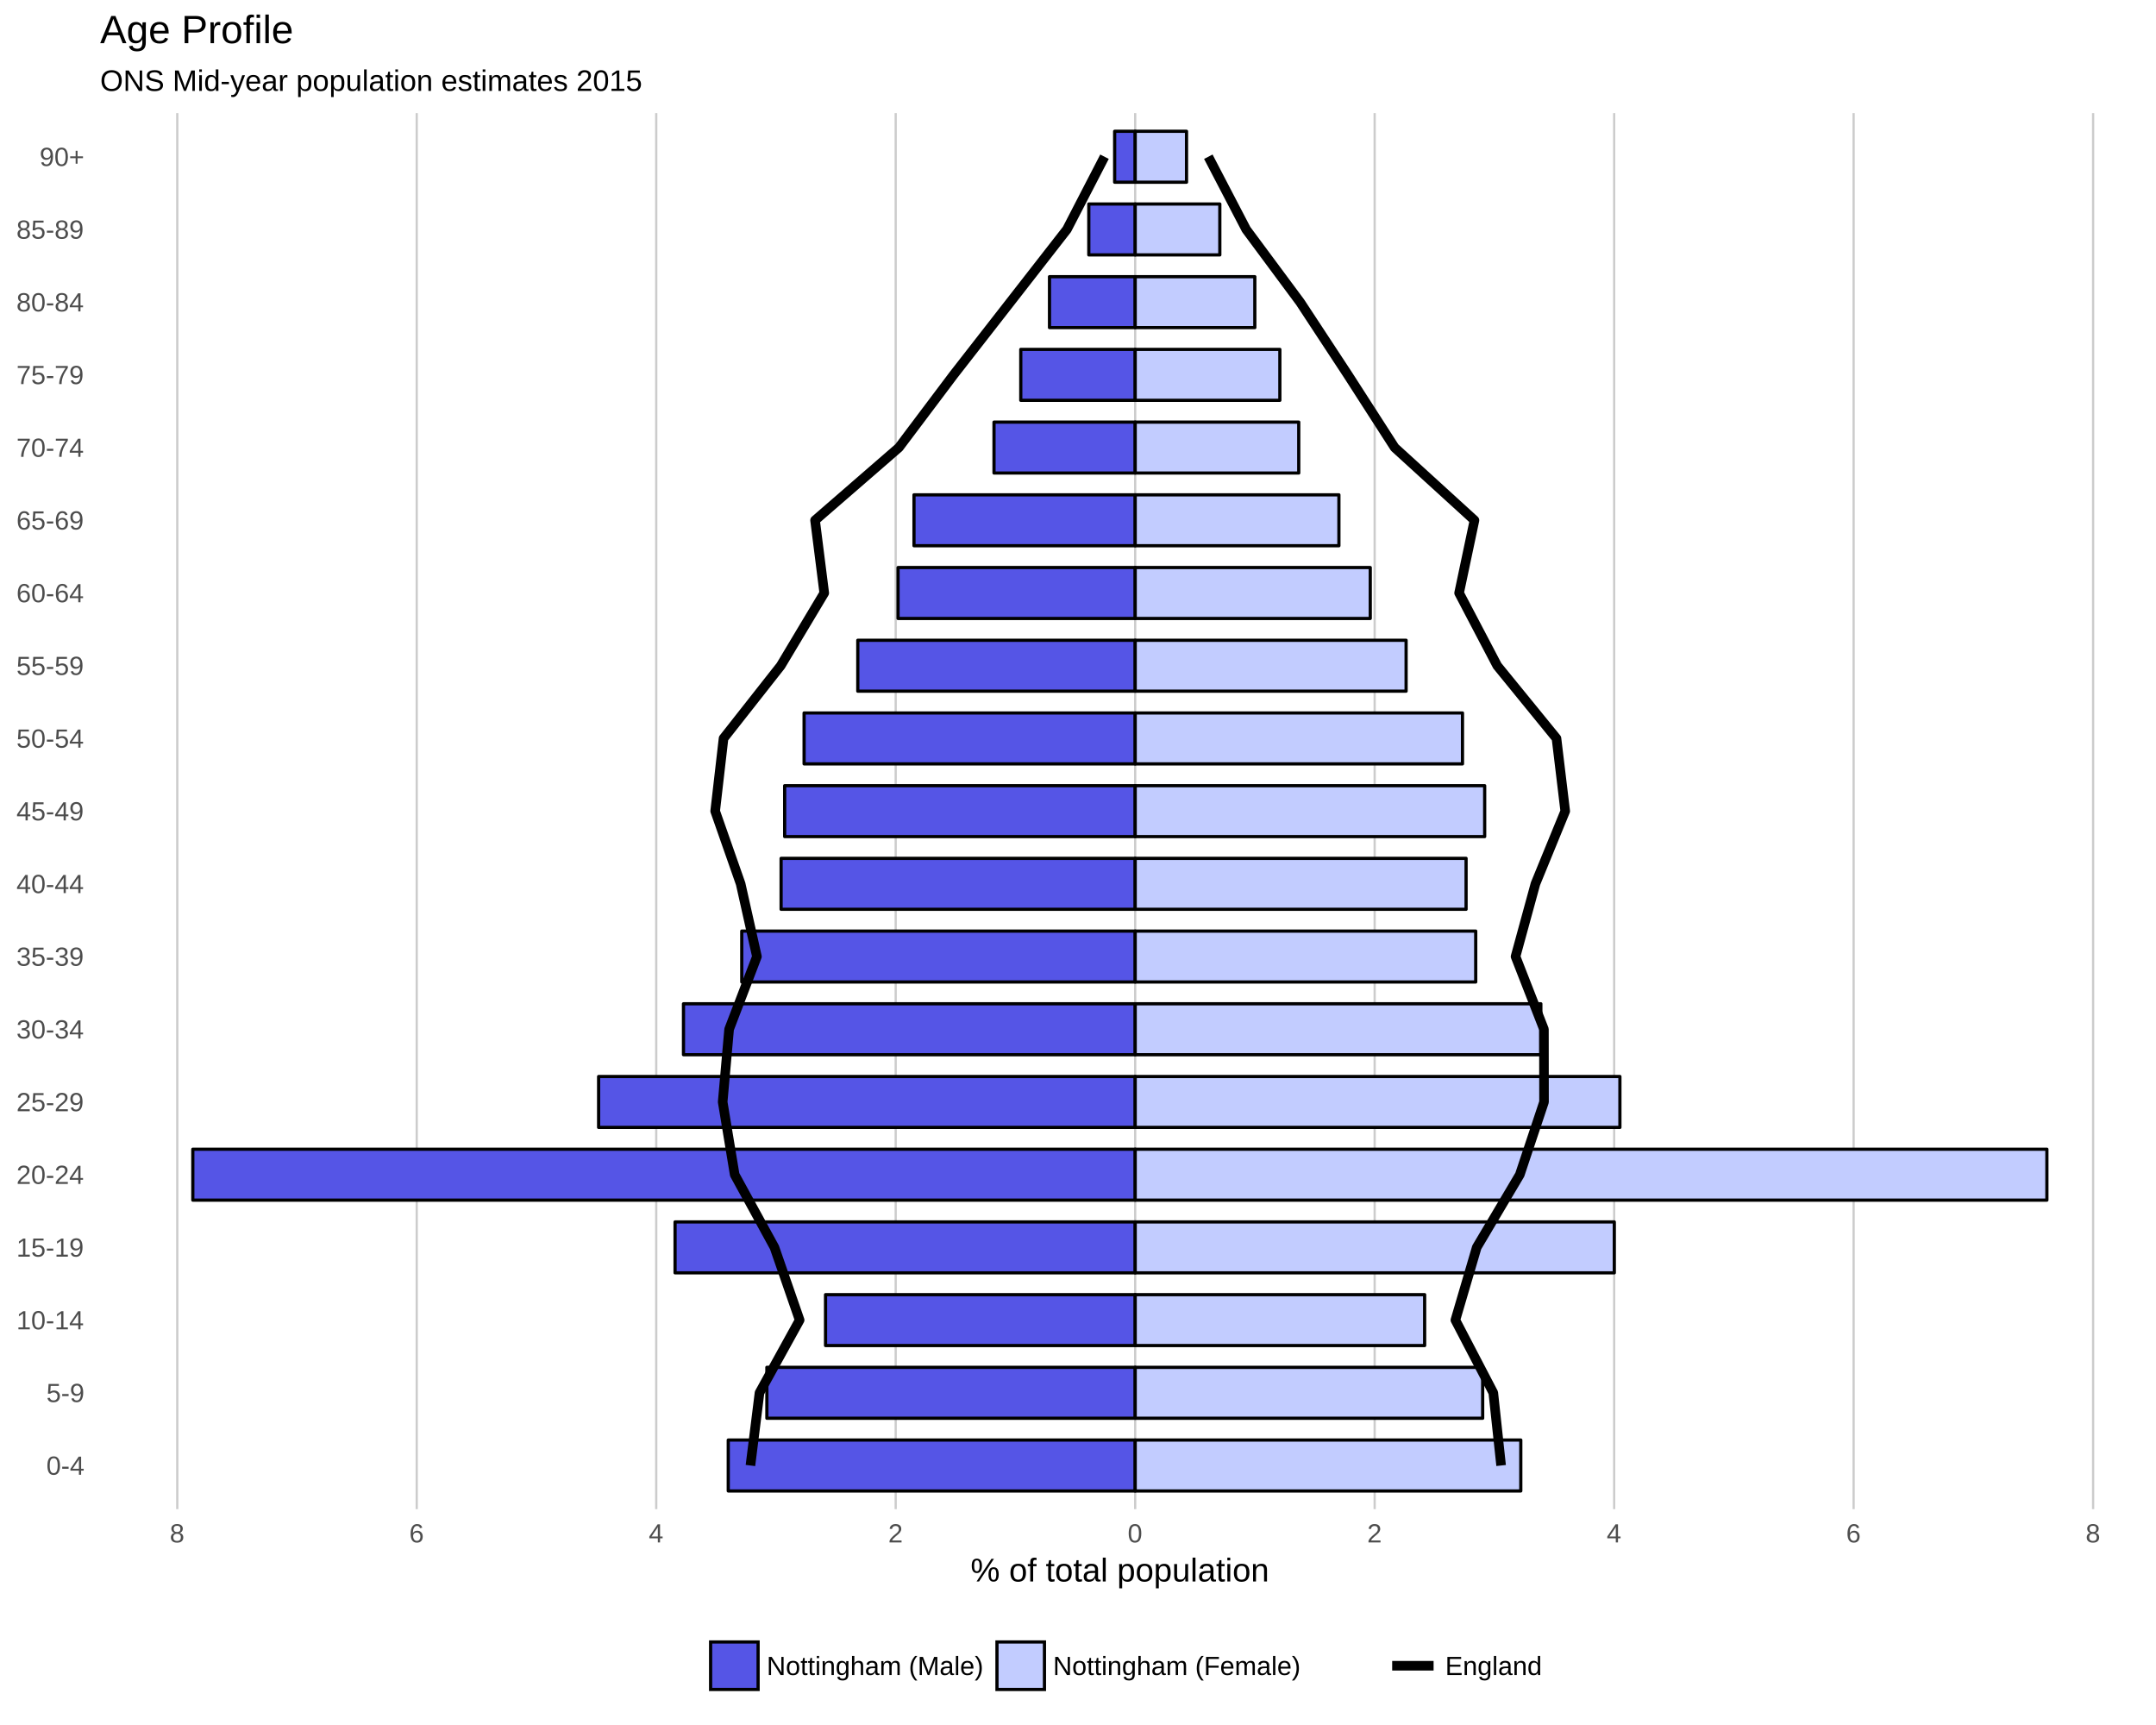
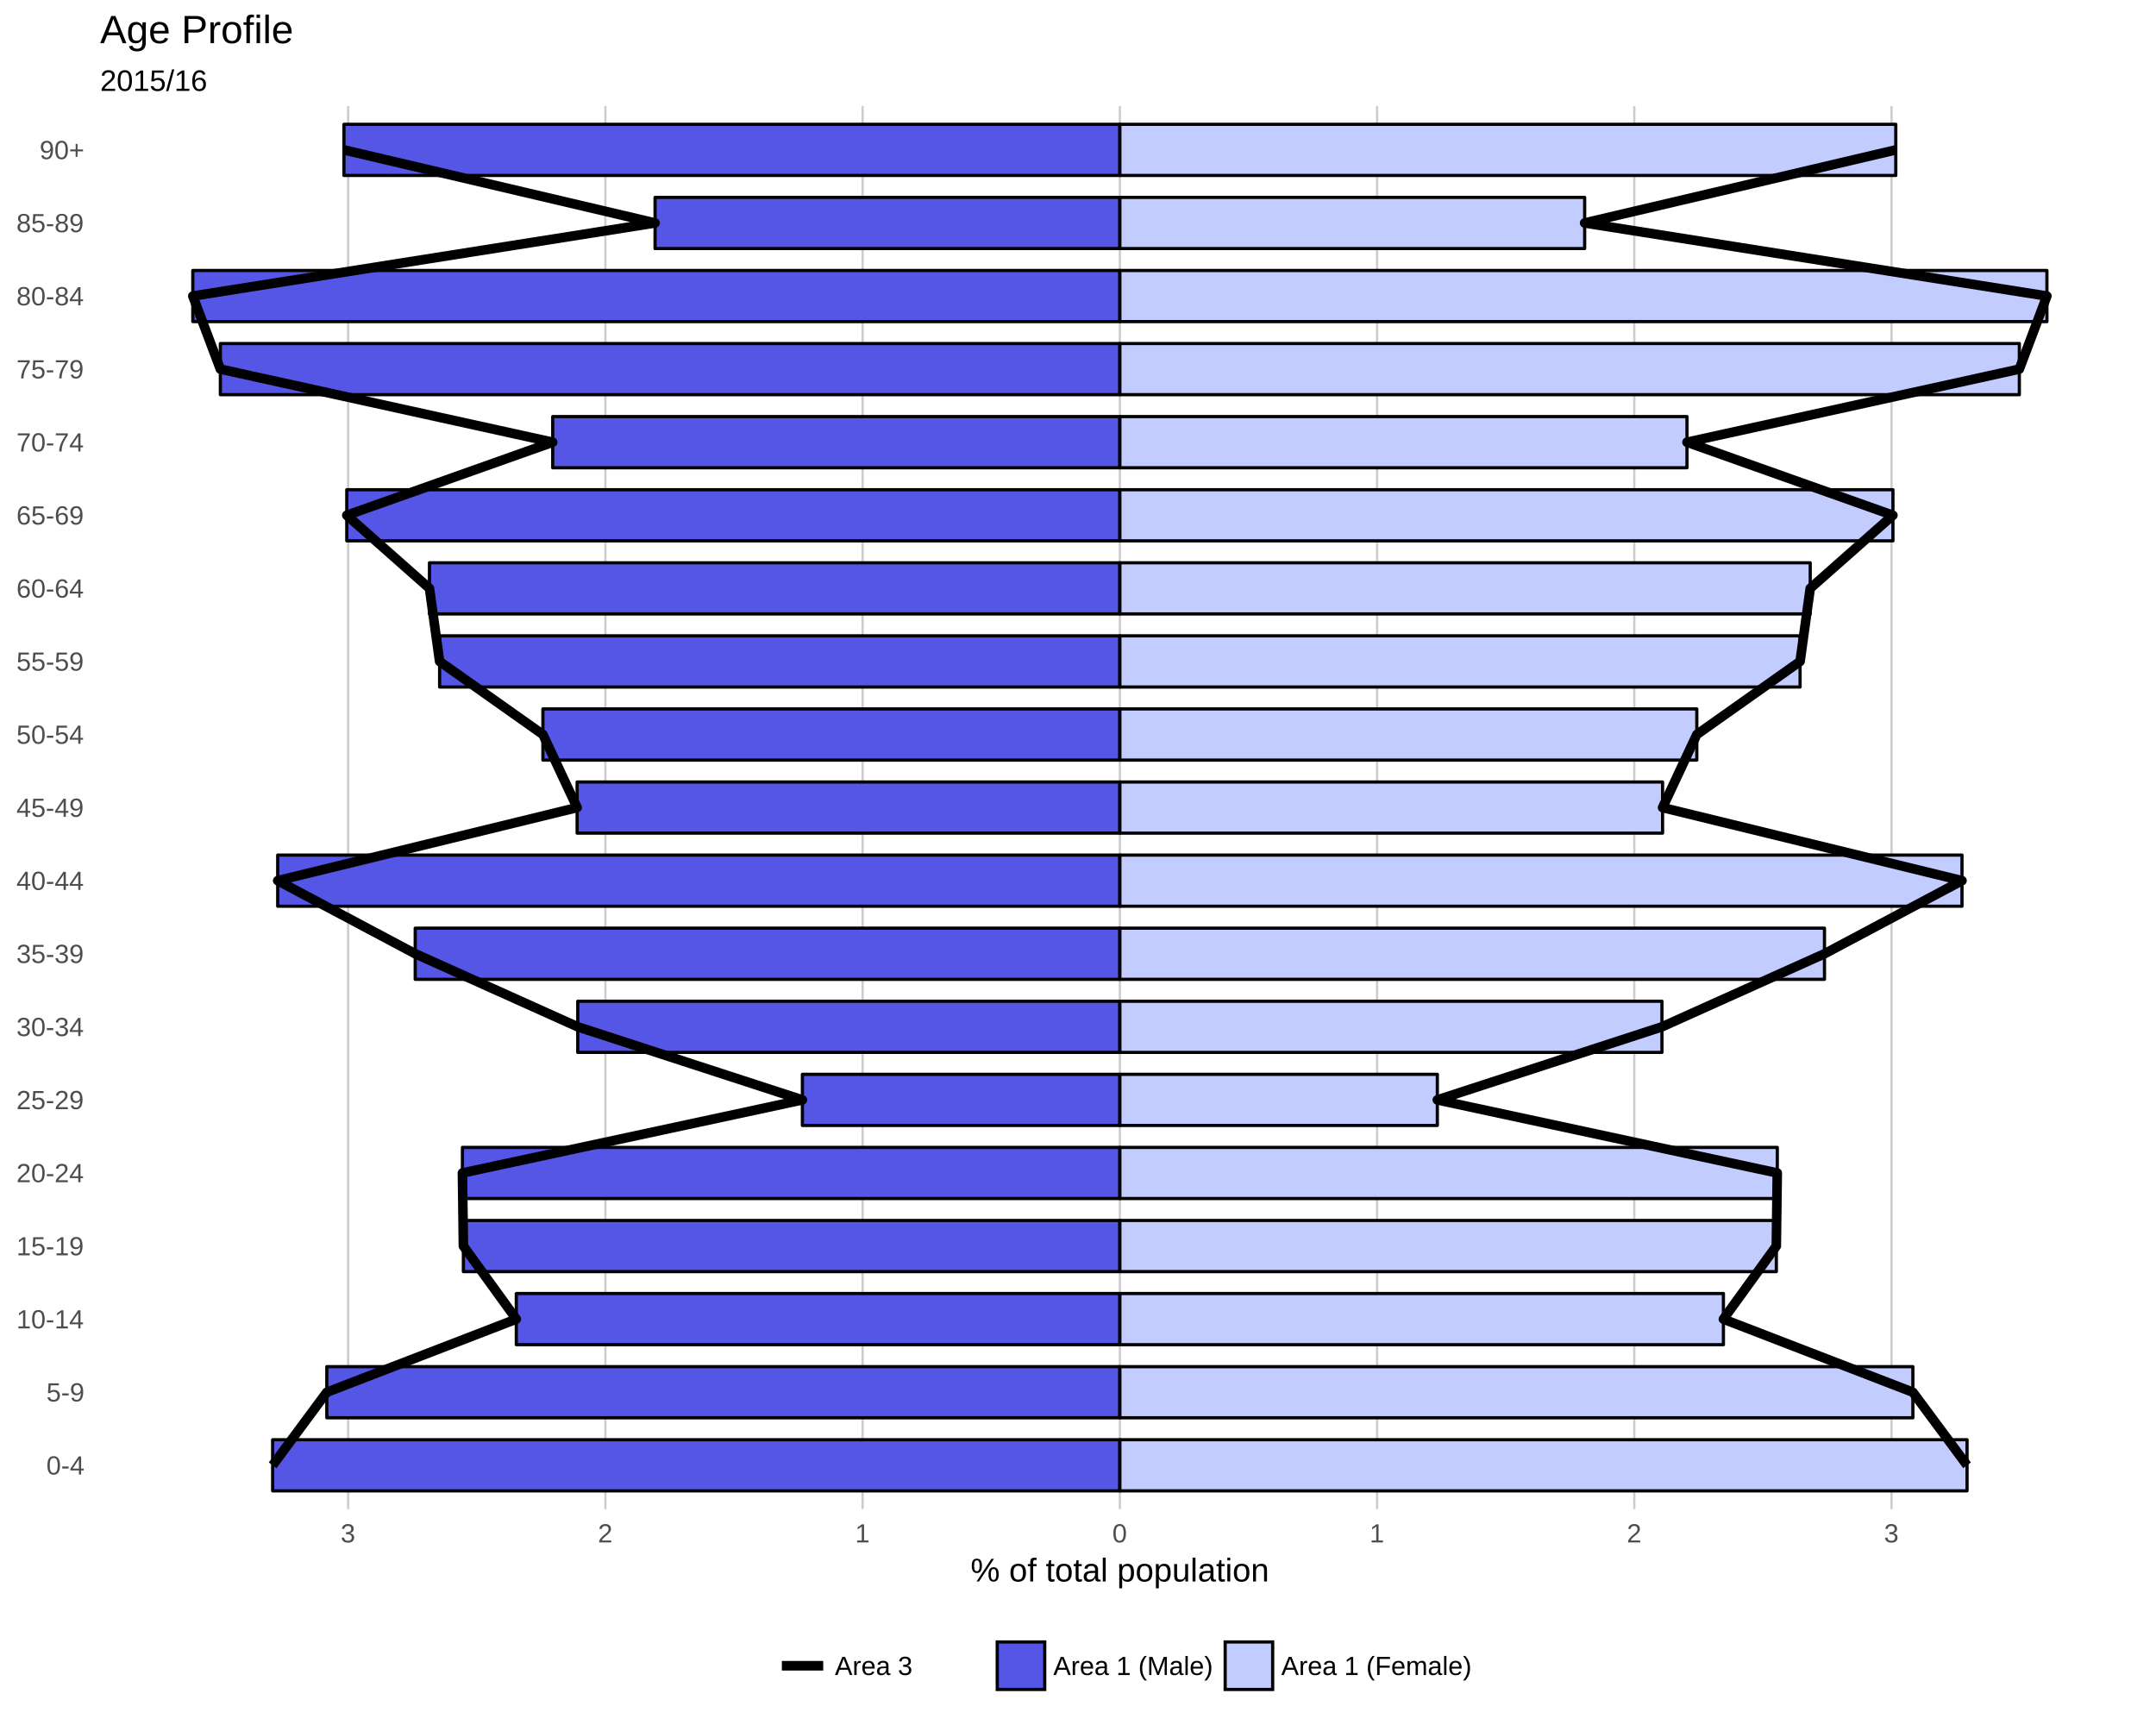
<svg xmlns="http://www.w3.org/2000/svg" viewBox="0 0 720.00 576.00">
  <defs>
    <style type="text/css">
    line, polyline, path, rect, circle {
      fill: none;
      stroke: #000000;
      stroke-linecap: round;
      stroke-linejoin: round;
      stroke-miterlimit: 10.00;
    }
  </style>
  </defs>
  <rect width="100%" height="100%" style="stroke: none; fill: #FFFFFF;" />
  <defs>
-     <clipPath id="cpMzMuNDI5NXw3MTQuNTIxfDUwMy45MTh8MzcuNzY3Ng==">
-       <rect x="33.43" y="37.77" width="681.09" height="466.15" />
+     <clipPath id="cpMzMuNDI5NXw3MTQuNTIxfDUwMy45MTh8MzUuNDA4Mg==">
+       <rect x="33.43" y="35.41" width="681.09" height="468.51" />
    </clipPath>
  </defs>
-   <polyline points="59.20,503.92 59.20,37.77 " style="stroke-width: 0.75; stroke: #CCCCCC;" clip-path="url(#cpMzMuNDI5NXw3MTQuNTIxfDUwMy45MTh8MzcuNzY3Ng==)" />
-   <polyline points="139.17,503.92 139.17,37.77 " style="stroke-width: 0.75; stroke: #CCCCCC;" clip-path="url(#cpMzMuNDI5NXw3MTQuNTIxfDUwMy45MTh8MzcuNzY3Ng==)" />
-   <polyline points="219.15,503.92 219.15,37.77 " style="stroke-width: 0.75; stroke: #CCCCCC;" clip-path="url(#cpMzMuNDI5NXw3MTQuNTIxfDUwMy45MTh8MzcuNzY3Ng==)" />
-   <polyline points="299.12,503.92 299.12,37.77 " style="stroke-width: 0.75; stroke: #CCCCCC;" clip-path="url(#cpMzMuNDI5NXw3MTQuNTIxfDUwMy45MTh8MzcuNzY3Ng==)" />
-   <polyline points="379.10,503.92 379.10,37.77 " style="stroke-width: 0.75; stroke: #CCCCCC;" clip-path="url(#cpMzMuNDI5NXw3MTQuNTIxfDUwMy45MTh8MzcuNzY3Ng==)" />
-   <polyline points="459.07,503.92 459.07,37.77 " style="stroke-width: 0.75; stroke: #CCCCCC;" clip-path="url(#cpMzMuNDI5NXw3MTQuNTIxfDUwMy45MTh8MzcuNzY3Ng==)" />
-   <polyline points="539.05,503.92 539.05,37.77 " style="stroke-width: 0.75; stroke: #CCCCCC;" clip-path="url(#cpMzMuNDI5NXw3MTQuNTIxfDUwMy45MTh8MzcuNzY3Ng==)" />
-   <polyline points="619.02,503.92 619.02,37.77 " style="stroke-width: 0.75; stroke: #CCCCCC;" clip-path="url(#cpMzMuNDI5NXw3MTQuNTIxfDUwMy45MTh8MzcuNzY3Ng==)" />
-   <polyline points="699.00,503.92 699.00,37.77 " style="stroke-width: 0.75; stroke: #CCCCCC;" clip-path="url(#cpMzMuNDI5NXw3MTQuNTIxfDUwMy45MTh8MzcuNzY3Ng==)" />
-   <rect x="243.20" y="480.85" width="135.90" height="17.00" style="stroke-width: 1.07; stroke-linecap: butt; fill: #5555E6;" clip-path="url(#cpMzMuNDI5NXw3MTQuNTIxfDUwMy45MTh8MzcuNzY3Ng==)" />
-   <rect x="256.10" y="456.57" width="123.00" height="17.00" style="stroke-width: 1.07; stroke-linecap: butt; fill: #5555E6;" clip-path="url(#cpMzMuNDI5NXw3MTQuNTIxfDUwMy45MTh8MzcuNzY3Ng==)" />
-   <rect x="275.69" y="432.30" width="103.41" height="17.00" style="stroke-width: 1.07; stroke-linecap: butt; fill: #5555E6;" clip-path="url(#cpMzMuNDI5NXw3MTQuNTIxfDUwMy45MTh8MzcuNzY3Ng==)" />
-   <rect x="225.44" y="408.02" width="153.66" height="17.00" style="stroke-width: 1.07; stroke-linecap: butt; fill: #5555E6;" clip-path="url(#cpMzMuNDI5NXw3MTQuNTIxfDUwMy45MTh8MzcuNzY3Ng==)" />
-   <rect x="64.39" y="383.74" width="314.71" height="17.00" style="stroke-width: 1.07; stroke-linecap: butt; fill: #5555E6;" clip-path="url(#cpMzMuNDI5NXw3MTQuNTIxfDUwMy45MTh8MzcuNzY3Ng==)" />
-   <rect x="199.91" y="359.46" width="179.19" height="17.00" style="stroke-width: 1.07; stroke-linecap: butt; fill: #5555E6;" clip-path="url(#cpMzMuNDI5NXw3MTQuNTIxfDUwMy45MTh8MzcuNzY3Ng==)" />
-   <rect x="228.25" y="335.18" width="150.85" height="17.00" style="stroke-width: 1.07; stroke-linecap: butt; fill: #5555E6;" clip-path="url(#cpMzMuNDI5NXw3MTQuNTIxfDUwMy45MTh8MzcuNzY3Ng==)" />
-   <rect x="247.71" y="310.90" width="131.39" height="17.00" style="stroke-width: 1.07; stroke-linecap: butt; fill: #5555E6;" clip-path="url(#cpMzMuNDI5NXw3MTQuNTIxfDUwMy45MTh8MzcuNzY3Ng==)" />
-   <rect x="260.85" y="286.62" width="118.24" height="17.00" style="stroke-width: 1.07; stroke-linecap: butt; fill: #5555E6;" clip-path="url(#cpMzMuNDI5NXw3MTQuNTIxfDUwMy45MTh8MzcuNzY3Ng==)" />
-   <rect x="262.04" y="262.35" width="117.05" height="17.00" style="stroke-width: 1.07; stroke-linecap: butt; fill: #5555E6;" clip-path="url(#cpMzMuNDI5NXw3MTQuNTIxfDUwMy45MTh8MzcuNzY3Ng==)" />
-   <rect x="268.53" y="238.07" width="110.57" height="17.00" style="stroke-width: 1.07; stroke-linecap: butt; fill: #5555E6;" clip-path="url(#cpMzMuNDI5NXw3MTQuNTIxfDUwMy45MTh8MzcuNzY3Ng==)" />
-   <rect x="286.46" y="213.79" width="92.64" height="17.00" style="stroke-width: 1.07; stroke-linecap: butt; fill: #5555E6;" clip-path="url(#cpMzMuNDI5NXw3MTQuNTIxfDUwMy45MTh8MzcuNzY3Ng==)" />
-   <rect x="299.90" y="189.51" width="79.20" height="17.00" style="stroke-width: 1.07; stroke-linecap: butt; fill: #5555E6;" clip-path="url(#cpMzMuNDI5NXw3MTQuNTIxfDUwMy45MTh8MzcuNzY3Ng==)" />
-   <rect x="305.23" y="165.23" width="73.87" height="17.00" style="stroke-width: 1.07; stroke-linecap: butt; fill: #5555E6;" clip-path="url(#cpMzMuNDI5NXw3MTQuNTIxfDUwMy45MTh8MzcuNzY3Ng==)" />
-   <rect x="331.95" y="140.95" width="47.15" height="17.00" style="stroke-width: 1.07; stroke-linecap: butt; fill: #5555E6;" clip-path="url(#cpMzMuNDI5NXw3MTQuNTIxfDUwMy45MTh8MzcuNzY3Ng==)" />
-   <rect x="340.89" y="116.67" width="38.21" height="17.00" style="stroke-width: 1.07; stroke-linecap: butt; fill: #5555E6;" clip-path="url(#cpMzMuNDI5NXw3MTQuNTIxfDUwMy45MTh8MzcuNzY3Ng==)" />
-   <rect x="350.48" y="92.39" width="28.61" height="17.00" style="stroke-width: 1.07; stroke-linecap: butt; fill: #5555E6;" clip-path="url(#cpMzMuNDI5NXw3MTQuNTIxfDUwMy45MTh8MzcuNzY3Ng==)" />
-   <rect x="363.61" y="68.12" width="15.49" height="17.00" style="stroke-width: 1.07; stroke-linecap: butt; fill: #5555E6;" clip-path="url(#cpMzMuNDI5NXw3MTQuNTIxfDUwMy45MTh8MzcuNzY3Ng==)" />
-   <rect x="372.24" y="43.84" width="6.86" height="17.00" style="stroke-width: 1.07; stroke-linecap: butt; fill: #5555E6;" clip-path="url(#cpMzMuNDI5NXw3MTQuNTIxfDUwMy45MTh8MzcuNzY3Ng==)" />
-   <rect x="379.10" y="480.85" width="128.77" height="17.00" style="stroke-width: 1.07; stroke-linecap: butt; fill: #C2CCFF;" clip-path="url(#cpMzMuNDI5NXw3MTQuNTIxfDUwMy45MTh8MzcuNzY3Ng==)" />
-   <rect x="379.10" y="456.57" width="116.04" height="17.00" style="stroke-width: 1.07; stroke-linecap: butt; fill: #C2CCFF;" clip-path="url(#cpMzMuNDI5NXw3MTQuNTIxfDUwMy45MTh8MzcuNzY3Ng==)" />
-   <rect x="379.10" y="432.30" width="96.66" height="17.00" style="stroke-width: 1.07; stroke-linecap: butt; fill: #C2CCFF;" clip-path="url(#cpMzMuNDI5NXw3MTQuNTIxfDUwMy45MTh8MzcuNzY3Ng==)" />
-   <rect x="379.10" y="408.02" width="160.00" height="17.00" style="stroke-width: 1.07; stroke-linecap: butt; fill: #C2CCFF;" clip-path="url(#cpMzMuNDI5NXw3MTQuNTIxfDUwMy45MTh8MzcuNzY3Ng==)" />
-   <rect x="379.10" y="383.74" width="304.46" height="17.00" style="stroke-width: 1.07; stroke-linecap: butt; fill: #C2CCFF;" clip-path="url(#cpMzMuNDI5NXw3MTQuNTIxfDUwMy45MTh8MzcuNzY3Ng==)" />
-   <rect x="379.10" y="359.46" width="161.87" height="17.00" style="stroke-width: 1.07; stroke-linecap: butt; fill: #C2CCFF;" clip-path="url(#cpMzMuNDI5NXw3MTQuNTIxfDUwMy45MTh8MzcuNzY3Ng==)" />
-   <rect x="379.10" y="335.18" width="135.47" height="17.00" style="stroke-width: 1.07; stroke-linecap: butt; fill: #C2CCFF;" clip-path="url(#cpMzMuNDI5NXw3MTQuNTIxfDUwMy45MTh8MzcuNzY3Ng==)" />
-   <rect x="379.10" y="310.90" width="113.72" height="17.00" style="stroke-width: 1.07; stroke-linecap: butt; fill: #C2CCFF;" clip-path="url(#cpMzMuNDI5NXw3MTQuNTIxfDUwMy45MTh8MzcuNzY3Ng==)" />
-   <rect x="379.10" y="286.62" width="110.50" height="17.00" style="stroke-width: 1.07; stroke-linecap: butt; fill: #C2CCFF;" clip-path="url(#cpMzMuNDI5NXw3MTQuNTIxfDUwMy45MTh8MzcuNzY3Ng==)" />
-   <rect x="379.10" y="262.35" width="116.71" height="17.00" style="stroke-width: 1.07; stroke-linecap: butt; fill: #C2CCFF;" clip-path="url(#cpMzMuNDI5NXw3MTQuNTIxfDUwMy45MTh8MzcuNzY3Ng==)" />
-   <rect x="379.10" y="238.07" width="109.30" height="17.00" style="stroke-width: 1.07; stroke-linecap: butt; fill: #C2CCFF;" clip-path="url(#cpMzMuNDI5NXw3MTQuNTIxfDUwMy45MTh8MzcuNzY3Ng==)" />
-   <rect x="379.10" y="213.79" width="90.47" height="17.00" style="stroke-width: 1.07; stroke-linecap: butt; fill: #C2CCFF;" clip-path="url(#cpMzMuNDI5NXw3MTQuNTIxfDUwMy45MTh8MzcuNzY3Ng==)" />
-   <rect x="379.10" y="189.51" width="78.50" height="17.00" style="stroke-width: 1.07; stroke-linecap: butt; fill: #C2CCFF;" clip-path="url(#cpMzMuNDI5NXw3MTQuNTIxfDUwMy45MTh8MzcuNzY3Ng==)" />
-   <rect x="379.10" y="165.23" width="68.03" height="17.00" style="stroke-width: 1.07; stroke-linecap: butt; fill: #C2CCFF;" clip-path="url(#cpMzMuNDI5NXw3MTQuNTIxfDUwMy45MTh8MzcuNzY3Ng==)" />
-   <rect x="379.10" y="140.95" width="54.62" height="17.00" style="stroke-width: 1.07; stroke-linecap: butt; fill: #C2CCFF;" clip-path="url(#cpMzMuNDI5NXw3MTQuNTIxfDUwMy45MTh8MzcuNzY3Ng==)" />
-   <rect x="379.10" y="116.67" width="48.31" height="17.00" style="stroke-width: 1.07; stroke-linecap: butt; fill: #C2CCFF;" clip-path="url(#cpMzMuNDI5NXw3MTQuNTIxfDUwMy45MTh8MzcuNzY3Ng==)" />
-   <rect x="379.10" y="92.39" width="39.95" height="17.00" style="stroke-width: 1.07; stroke-linecap: butt; fill: #C2CCFF;" clip-path="url(#cpMzMuNDI5NXw3MTQuNTIxfDUwMy45MTh8MzcuNzY3Ng==)" />
-   <rect x="379.10" y="68.12" width="28.26" height="17.00" style="stroke-width: 1.07; stroke-linecap: butt; fill: #C2CCFF;" clip-path="url(#cpMzMuNDI5NXw3MTQuNTIxfDUwMy45MTh8MzcuNzY3Ng==)" />
-   <rect x="379.10" y="43.84" width="17.14" height="17.00" style="stroke-width: 1.07; stroke-linecap: butt; fill: #C2CCFF;" clip-path="url(#cpMzMuNDI5NXw3MTQuNTIxfDUwMy45MTh8MzcuNzY3Ng==)" />
-   <polyline points="501.30,489.35 498.69,465.07 486.03,440.79 493.16,416.51 507.54,392.24 515.63,367.96 515.60,343.68 506.12,319.40 512.76,295.12 522.71,270.84 519.79,246.56 500.01,222.29 487.27,198.01 492.40,173.73 465.76,149.45 450.14,125.17 434.18,100.89 416.17,76.61 403.52,52.33 " style="stroke-width: 3.20; stroke-linecap: butt;" clip-path="url(#cpMzMuNDI5NXw3MTQuNTIxfDUwMy45MTh8MzcuNzY3Ng==)" />
-   <polyline points="250.61,489.35 253.64,465.07 267.04,440.79 258.63,416.51 245.35,392.24 241.34,367.96 243.49,343.68 252.78,319.40 247.34,295.12 238.83,270.84 241.63,246.56 260.73,222.29 275.26,198.01 272.19,173.73 300.18,149.45 318.45,125.17 337.38,100.89 356.30,76.61 368.85,52.33 " style="stroke-width: 3.20; stroke-linecap: butt;" clip-path="url(#cpMzMuNDI5NXw3MTQuNTIxfDUwMy45MTh8MzcuNzY3Ng==)" />
+   <polyline points="116.26,503.92 116.26,35.41 " style="stroke-width: 0.75; stroke: #CCCCCC;" clip-path="url(#cpMzMuNDI5NXw3MTQuNTIxfDUwMy45MTh8MzUuNDA4Mg==)" />
+   <polyline points="202.17,503.92 202.17,35.41 " style="stroke-width: 0.75; stroke: #CCCCCC;" clip-path="url(#cpMzMuNDI5NXw3MTQuNTIxfDUwMy45MTh8MzUuNDA4Mg==)" />
+   <polyline points="288.07,503.92 288.07,35.41 " style="stroke-width: 0.75; stroke: #CCCCCC;" clip-path="url(#cpMzMuNDI5NXw3MTQuNTIxfDUwMy45MTh8MzUuNDA4Mg==)" />
+   <polyline points="373.98,503.92 373.98,35.41 " style="stroke-width: 0.75; stroke: #CCCCCC;" clip-path="url(#cpMzMuNDI5NXw3MTQuNTIxfDUwMy45MTh8MzUuNDA4Mg==)" />
+   <polyline points="459.88,503.92 459.88,35.41 " style="stroke-width: 0.75; stroke: #CCCCCC;" clip-path="url(#cpMzMuNDI5NXw3MTQuNTIxfDUwMy45MTh8MzUuNDA4Mg==)" />
+   <polyline points="545.78,503.92 545.78,35.41 " style="stroke-width: 0.75; stroke: #CCCCCC;" clip-path="url(#cpMzMuNDI5NXw3MTQuNTIxfDUwMy45MTh8MzUuNDA4Mg==)" />
+   <polyline points="631.69,503.92 631.69,35.41 " style="stroke-width: 0.75; stroke: #CCCCCC;" clip-path="url(#cpMzMuNDI5NXw3MTQuNTIxfDUwMy45MTh8MzUuNDA4Mg==)" />
+   <rect x="91.05" y="480.74" width="282.92" height="17.08" style="stroke-width: 1.07; stroke-linecap: butt; fill: #5555E6;" clip-path="url(#cpMzMuNDI5NXw3MTQuNTIxfDUwMy45MTh8MzUuNDA4Mg==)" />
+   <rect x="109.14" y="456.34" width="264.83" height="17.08" style="stroke-width: 1.07; stroke-linecap: butt; fill: #5555E6;" clip-path="url(#cpMzMuNDI5NXw3MTQuNTIxfDUwMy45MTh8MzUuNDA4Mg==)" />
+   <rect x="172.42" y="431.93" width="201.56" height="17.08" style="stroke-width: 1.07; stroke-linecap: butt; fill: #5555E6;" clip-path="url(#cpMzMuNDI5NXw3MTQuNTIxfDUwMy45MTh8MzUuNDA4Mg==)" />
+   <rect x="154.75" y="407.53" width="219.23" height="17.08" style="stroke-width: 1.07; stroke-linecap: butt; fill: #5555E6;" clip-path="url(#cpMzMuNDI5NXw3MTQuNTIxfDUwMy45MTh8MzUuNDA4Mg==)" />
+   <rect x="154.43" y="383.13" width="219.55" height="17.08" style="stroke-width: 1.07; stroke-linecap: butt; fill: #5555E6;" clip-path="url(#cpMzMuNDI5NXw3MTQuNTIxfDUwMy45MTh8MzUuNDA4Mg==)" />
+   <rect x="267.96" y="358.73" width="106.02" height="17.08" style="stroke-width: 1.07; stroke-linecap: butt; fill: #5555E6;" clip-path="url(#cpMzMuNDI5NXw3MTQuNTIxfDUwMy45MTh8MzUuNDA4Mg==)" />
+   <rect x="192.94" y="334.33" width="181.03" height="17.08" style="stroke-width: 1.07; stroke-linecap: butt; fill: #5555E6;" clip-path="url(#cpMzMuNDI5NXw3MTQuNTIxfDUwMy45MTh8MzUuNDA4Mg==)" />
+   <rect x="138.66" y="309.93" width="235.31" height="17.08" style="stroke-width: 1.07; stroke-linecap: butt; fill: #5555E6;" clip-path="url(#cpMzMuNDI5NXw3MTQuNTIxfDUwMy45MTh8MzUuNDA4Mg==)" />
+   <rect x="92.74" y="285.52" width="281.23" height="17.08" style="stroke-width: 1.07; stroke-linecap: butt; fill: #5555E6;" clip-path="url(#cpMzMuNDI5NXw3MTQuNTIxfDUwMy45MTh8MzUuNDA4Mg==)" />
+   <rect x="192.73" y="261.12" width="181.24" height="17.08" style="stroke-width: 1.07; stroke-linecap: butt; fill: #5555E6;" clip-path="url(#cpMzMuNDI5NXw3MTQuNTIxfDUwMy45MTh8MzUuNDA4Mg==)" />
+   <rect x="181.30" y="236.72" width="192.67" height="17.08" style="stroke-width: 1.07; stroke-linecap: butt; fill: #5555E6;" clip-path="url(#cpMzMuNDI5NXw3MTQuNTIxfDUwMy45MTh8MzUuNDA4Mg==)" />
+   <rect x="146.81" y="212.32" width="227.16" height="17.08" style="stroke-width: 1.07; stroke-linecap: butt; fill: #5555E6;" clip-path="url(#cpMzMuNDI5NXw3MTQuNTIxfDUwMy45MTh8MzUuNDA4Mg==)" />
+   <rect x="143.42" y="187.92" width="230.55" height="17.08" style="stroke-width: 1.07; stroke-linecap: butt; fill: #5555E6;" clip-path="url(#cpMzMuNDI5NXw3MTQuNTIxfDUwMy45MTh8MzUuNDA4Mg==)" />
+   <rect x="115.81" y="163.52" width="258.17" height="17.08" style="stroke-width: 1.07; stroke-linecap: butt; fill: #5555E6;" clip-path="url(#cpMzMuNDI5NXw3MTQuNTIxfDUwMy45MTh8MzUuNDA4Mg==)" />
+   <rect x="184.58" y="139.11" width="189.39" height="17.08" style="stroke-width: 1.07; stroke-linecap: butt; fill: #5555E6;" clip-path="url(#cpMzMuNDI5NXw3MTQuNTIxfDUwMy45MTh8MzUuNDA4Mg==)" />
+   <rect x="73.59" y="114.71" width="300.38" height="17.08" style="stroke-width: 1.07; stroke-linecap: butt; fill: #5555E6;" clip-path="url(#cpMzMuNDI5NXw3MTQuNTIxfDUwMy45MTh8MzUuNDA4Mg==)" />
+   <rect x="64.39" y="90.31" width="309.59" height="17.08" style="stroke-width: 1.07; stroke-linecap: butt; fill: #5555E6;" clip-path="url(#cpMzMuNDI5NXw3MTQuNTIxfDUwMy45MTh8MzUuNDA4Mg==)" />
+   <rect x="218.76" y="65.91" width="155.22" height="17.08" style="stroke-width: 1.07; stroke-linecap: butt; fill: #5555E6;" clip-path="url(#cpMzMuNDI5NXw3MTQuNTIxfDUwMy45MTh8MzUuNDA4Mg==)" />
+   <rect x="114.86" y="41.51" width="259.12" height="17.08" style="stroke-width: 1.07; stroke-linecap: butt; fill: #5555E6;" clip-path="url(#cpMzMuNDI5NXw3MTQuNTIxfDUwMy45MTh8MzUuNDA4Mg==)" />
+   <rect x="373.98" y="480.74" width="282.92" height="17.08" style="stroke-width: 1.07; stroke-linecap: butt; fill: #C2CCFF;" clip-path="url(#cpMzMuNDI5NXw3MTQuNTIxfDUwMy45MTh8MzUuNDA4Mg==)" />
+   <rect x="373.98" y="456.34" width="264.83" height="17.08" style="stroke-width: 1.07; stroke-linecap: butt; fill: #C2CCFF;" clip-path="url(#cpMzMuNDI5NXw3MTQuNTIxfDUwMy45MTh8MzUuNDA4Mg==)" />
+   <rect x="373.98" y="431.93" width="201.56" height="17.08" style="stroke-width: 1.07; stroke-linecap: butt; fill: #C2CCFF;" clip-path="url(#cpMzMuNDI5NXw3MTQuNTIxfDUwMy45MTh8MzUuNDA4Mg==)" />
+   <rect x="373.98" y="407.53" width="219.23" height="17.08" style="stroke-width: 1.07; stroke-linecap: butt; fill: #C2CCFF;" clip-path="url(#cpMzMuNDI5NXw3MTQuNTIxfDUwMy45MTh8MzUuNDA4Mg==)" />
+   <rect x="373.98" y="383.13" width="219.55" height="17.08" style="stroke-width: 1.07; stroke-linecap: butt; fill: #C2CCFF;" clip-path="url(#cpMzMuNDI5NXw3MTQuNTIxfDUwMy45MTh8MzUuNDA4Mg==)" />
+   <rect x="373.98" y="358.73" width="106.02" height="17.08" style="stroke-width: 1.07; stroke-linecap: butt; fill: #C2CCFF;" clip-path="url(#cpMzMuNDI5NXw3MTQuNTIxfDUwMy45MTh8MzUuNDA4Mg==)" />
+   <rect x="373.98" y="334.33" width="181.03" height="17.08" style="stroke-width: 1.07; stroke-linecap: butt; fill: #C2CCFF;" clip-path="url(#cpMzMuNDI5NXw3MTQuNTIxfDUwMy45MTh8MzUuNDA4Mg==)" />
+   <rect x="373.98" y="309.93" width="235.31" height="17.08" style="stroke-width: 1.07; stroke-linecap: butt; fill: #C2CCFF;" clip-path="url(#cpMzMuNDI5NXw3MTQuNTIxfDUwMy45MTh8MzUuNDA4Mg==)" />
+   <rect x="373.98" y="285.52" width="281.23" height="17.08" style="stroke-width: 1.07; stroke-linecap: butt; fill: #C2CCFF;" clip-path="url(#cpMzMuNDI5NXw3MTQuNTIxfDUwMy45MTh8MzUuNDA4Mg==)" />
+   <rect x="373.98" y="261.12" width="181.24" height="17.08" style="stroke-width: 1.07; stroke-linecap: butt; fill: #C2CCFF;" clip-path="url(#cpMzMuNDI5NXw3MTQuNTIxfDUwMy45MTh8MzUuNDA4Mg==)" />
+   <rect x="373.98" y="236.72" width="192.67" height="17.08" style="stroke-width: 1.07; stroke-linecap: butt; fill: #C2CCFF;" clip-path="url(#cpMzMuNDI5NXw3MTQuNTIxfDUwMy45MTh8MzUuNDA4Mg==)" />
+   <rect x="373.98" y="212.32" width="227.16" height="17.08" style="stroke-width: 1.07; stroke-linecap: butt; fill: #C2CCFF;" clip-path="url(#cpMzMuNDI5NXw3MTQuNTIxfDUwMy45MTh8MzUuNDA4Mg==)" />
+   <rect x="373.98" y="187.92" width="230.55" height="17.08" style="stroke-width: 1.07; stroke-linecap: butt; fill: #C2CCFF;" clip-path="url(#cpMzMuNDI5NXw3MTQuNTIxfDUwMy45MTh8MzUuNDA4Mg==)" />
+   <rect x="373.98" y="163.52" width="258.17" height="17.08" style="stroke-width: 1.07; stroke-linecap: butt; fill: #C2CCFF;" clip-path="url(#cpMzMuNDI5NXw3MTQuNTIxfDUwMy45MTh8MzUuNDA4Mg==)" />
+   <rect x="373.98" y="139.11" width="189.39" height="17.08" style="stroke-width: 1.07; stroke-linecap: butt; fill: #C2CCFF;" clip-path="url(#cpMzMuNDI5NXw3MTQuNTIxfDUwMy45MTh8MzUuNDA4Mg==)" />
+   <rect x="373.98" y="114.71" width="300.38" height="17.08" style="stroke-width: 1.07; stroke-linecap: butt; fill: #C2CCFF;" clip-path="url(#cpMzMuNDI5NXw3MTQuNTIxfDUwMy45MTh8MzUuNDA4Mg==)" />
+   <rect x="373.98" y="90.31" width="309.59" height="17.08" style="stroke-width: 1.07; stroke-linecap: butt; fill: #C2CCFF;" clip-path="url(#cpMzMuNDI5NXw3MTQuNTIxfDUwMy45MTh8MzUuNDA4Mg==)" />
+   <rect x="373.98" y="65.91" width="155.22" height="17.08" style="stroke-width: 1.07; stroke-linecap: butt; fill: #C2CCFF;" clip-path="url(#cpMzMuNDI5NXw3MTQuNTIxfDUwMy45MTh8MzUuNDA4Mg==)" />
+   <rect x="373.98" y="41.51" width="259.12" height="17.08" style="stroke-width: 1.07; stroke-linecap: butt; fill: #C2CCFF;" clip-path="url(#cpMzMuNDI5NXw3MTQuNTIxfDUwMy45MTh8MzUuNDA4Mg==)" />
+   <polyline points="656.90,489.28 638.81,464.88 575.53,440.47 593.20,416.07 593.52,391.67 479.99,367.27 555.01,342.87 609.29,318.47 655.21,294.06 555.22,269.66 566.65,245.26 601.14,220.86 604.53,196.46 632.14,172.06 563.37,147.66 674.36,123.25 683.56,98.85 529.19,74.45 633.09,50.05 " style="stroke-width: 3.20; stroke-linecap: butt;" clip-path="url(#cpMzMuNDI5NXw3MTQuNTIxfDUwMy45MTh8MzUuNDA4Mg==)" />
+   <polyline points="91.05,489.28 109.14,464.88 172.42,440.47 154.75,416.07 154.43,391.67 267.96,367.27 192.94,342.87 138.66,318.47 92.74,294.06 192.73,269.66 181.30,245.26 146.81,220.86 143.42,196.46 115.81,172.06 184.58,147.66 73.59,123.25 64.39,98.85 218.76,74.45 114.86,50.05 " style="stroke-width: 3.20; stroke-linecap: butt;" clip-path="url(#cpMzMuNDI5NXw3MTQuNTIxfDUwMy45MTh8MzUuNDA4Mg==)" />
  <defs>
    <clipPath id="cpMHw3MjB8NTc2fDA=">
      <rect x="0.00" y="0.00" width="720.00" height="576.00" />
    </clipPath>
  </defs>
  <g clip-path="url(#cpMHw3MjB8NTc2fDA=)">
-     <text x="15.49" y="492.44" style="font-size: 8.80px; fill: #4D4D4D; font-family: Liberation Sans;" textLength="13.01px" lengthAdjust="spacingAndGlyphs">0-4</text>
+     <text x="15.49" y="492.37" style="font-size: 8.80px; fill: #4D4D4D; font-family: Liberation Sans;" textLength="13.01px" lengthAdjust="spacingAndGlyphs">0-4</text>
  </g>
  <g clip-path="url(#cpMHw3MjB8NTc2fDA=)">
-     <text x="15.49" y="468.17" style="font-size: 8.80px; fill: #4D4D4D; font-family: Liberation Sans;" textLength="13.01px" lengthAdjust="spacingAndGlyphs">5-9</text>
+     <text x="15.49" y="467.97" style="font-size: 8.80px; fill: #4D4D4D; font-family: Liberation Sans;" textLength="13.01px" lengthAdjust="spacingAndGlyphs">5-9</text>
  </g>
  <g clip-path="url(#cpMHw3MjB8NTc2fDA=)">
-     <text x="5.48" y="443.89" style="font-size: 8.80px; fill: #4D4D4D; font-family: Liberation Sans;" textLength="23.02px" lengthAdjust="spacingAndGlyphs">10-14</text>
+     <text x="5.48" y="443.57" style="font-size: 8.80px; fill: #4D4D4D; font-family: Liberation Sans;" textLength="23.02px" lengthAdjust="spacingAndGlyphs">10-14</text>
  </g>
  <g clip-path="url(#cpMHw3MjB8NTc2fDA=)">
-     <text x="5.48" y="419.61" style="font-size: 8.80px; fill: #4D4D4D; font-family: Liberation Sans;" textLength="23.02px" lengthAdjust="spacingAndGlyphs">15-19</text>
+     <text x="5.48" y="419.17" style="font-size: 8.80px; fill: #4D4D4D; font-family: Liberation Sans;" textLength="23.02px" lengthAdjust="spacingAndGlyphs">15-19</text>
  </g>
  <g clip-path="url(#cpMHw3MjB8NTc2fDA=)">
-     <text x="5.48" y="395.33" style="font-size: 8.80px; fill: #4D4D4D; font-family: Liberation Sans;" textLength="23.02px" lengthAdjust="spacingAndGlyphs">20-24</text>
+     <text x="5.48" y="394.76" style="font-size: 8.80px; fill: #4D4D4D; font-family: Liberation Sans;" textLength="23.02px" lengthAdjust="spacingAndGlyphs">20-24</text>
  </g>
  <g clip-path="url(#cpMHw3MjB8NTc2fDA=)">
-     <text x="5.48" y="371.05" style="font-size: 8.80px; fill: #4D4D4D; font-family: Liberation Sans;" textLength="23.02px" lengthAdjust="spacingAndGlyphs">25-29</text>
+     <text x="5.48" y="370.36" style="font-size: 8.80px; fill: #4D4D4D; font-family: Liberation Sans;" textLength="23.02px" lengthAdjust="spacingAndGlyphs">25-29</text>
  </g>
  <g clip-path="url(#cpMHw3MjB8NTc2fDA=)">
-     <text x="5.48" y="346.77" style="font-size: 8.80px; fill: #4D4D4D; font-family: Liberation Sans;" textLength="23.02px" lengthAdjust="spacingAndGlyphs">30-34</text>
+     <text x="5.48" y="345.96" style="font-size: 8.80px; fill: #4D4D4D; font-family: Liberation Sans;" textLength="23.02px" lengthAdjust="spacingAndGlyphs">30-34</text>
  </g>
  <g clip-path="url(#cpMHw3MjB8NTc2fDA=)">
-     <text x="5.48" y="322.49" style="font-size: 8.80px; fill: #4D4D4D; font-family: Liberation Sans;" textLength="23.02px" lengthAdjust="spacingAndGlyphs">35-39</text>
+     <text x="5.48" y="321.56" style="font-size: 8.80px; fill: #4D4D4D; font-family: Liberation Sans;" textLength="23.02px" lengthAdjust="spacingAndGlyphs">35-39</text>
  </g>
  <g clip-path="url(#cpMHw3MjB8NTc2fDA=)">
-     <text x="5.48" y="298.22" style="font-size: 8.80px; fill: #4D4D4D; font-family: Liberation Sans;" textLength="23.02px" lengthAdjust="spacingAndGlyphs">40-44</text>
+     <text x="5.48" y="297.16" style="font-size: 8.80px; fill: #4D4D4D; font-family: Liberation Sans;" textLength="23.02px" lengthAdjust="spacingAndGlyphs">40-44</text>
  </g>
  <g clip-path="url(#cpMHw3MjB8NTc2fDA=)">
-     <text x="5.48" y="273.94" style="font-size: 8.80px; fill: #4D4D4D; font-family: Liberation Sans;" textLength="23.02px" lengthAdjust="spacingAndGlyphs">45-49</text>
+     <text x="5.48" y="272.76" style="font-size: 8.80px; fill: #4D4D4D; font-family: Liberation Sans;" textLength="23.02px" lengthAdjust="spacingAndGlyphs">45-49</text>
  </g>
  <g clip-path="url(#cpMHw3MjB8NTc2fDA=)">
-     <text x="5.48" y="249.66" style="font-size: 8.80px; fill: #4D4D4D; font-family: Liberation Sans;" textLength="23.02px" lengthAdjust="spacingAndGlyphs">50-54</text>
+     <text x="5.48" y="248.36" style="font-size: 8.80px; fill: #4D4D4D; font-family: Liberation Sans;" textLength="23.02px" lengthAdjust="spacingAndGlyphs">50-54</text>
  </g>
  <g clip-path="url(#cpMHw3MjB8NTc2fDA=)">
-     <text x="5.48" y="225.38" style="font-size: 8.80px; fill: #4D4D4D; font-family: Liberation Sans;" textLength="23.02px" lengthAdjust="spacingAndGlyphs">55-59</text>
+     <text x="5.48" y="223.95" style="font-size: 8.80px; fill: #4D4D4D; font-family: Liberation Sans;" textLength="23.02px" lengthAdjust="spacingAndGlyphs">55-59</text>
  </g>
  <g clip-path="url(#cpMHw3MjB8NTc2fDA=)">
-     <text x="5.48" y="201.10" style="font-size: 8.80px; fill: #4D4D4D; font-family: Liberation Sans;" textLength="23.02px" lengthAdjust="spacingAndGlyphs">60-64</text>
+     <text x="5.48" y="199.55" style="font-size: 8.80px; fill: #4D4D4D; font-family: Liberation Sans;" textLength="23.02px" lengthAdjust="spacingAndGlyphs">60-64</text>
  </g>
  <g clip-path="url(#cpMHw3MjB8NTc2fDA=)">
-     <text x="5.48" y="176.82" style="font-size: 8.80px; fill: #4D4D4D; font-family: Liberation Sans;" textLength="23.02px" lengthAdjust="spacingAndGlyphs">65-69</text>
+     <text x="5.48" y="175.15" style="font-size: 8.80px; fill: #4D4D4D; font-family: Liberation Sans;" textLength="23.02px" lengthAdjust="spacingAndGlyphs">65-69</text>
  </g>
  <g clip-path="url(#cpMHw3MjB8NTc2fDA=)">
-     <text x="5.48" y="152.54" style="font-size: 8.80px; fill: #4D4D4D; font-family: Liberation Sans;" textLength="23.02px" lengthAdjust="spacingAndGlyphs">70-74</text>
+     <text x="5.48" y="150.75" style="font-size: 8.80px; fill: #4D4D4D; font-family: Liberation Sans;" textLength="23.02px" lengthAdjust="spacingAndGlyphs">70-74</text>
  </g>
  <g clip-path="url(#cpMHw3MjB8NTc2fDA=)">
-     <text x="5.48" y="128.26" style="font-size: 8.80px; fill: #4D4D4D; font-family: Liberation Sans;" textLength="23.02px" lengthAdjust="spacingAndGlyphs">75-79</text>
+     <text x="5.48" y="126.35" style="font-size: 8.80px; fill: #4D4D4D; font-family: Liberation Sans;" textLength="23.02px" lengthAdjust="spacingAndGlyphs">75-79</text>
  </g>
  <g clip-path="url(#cpMHw3MjB8NTc2fDA=)">
-     <text x="5.48" y="103.99" style="font-size: 8.80px; fill: #4D4D4D; font-family: Liberation Sans;" textLength="23.02px" lengthAdjust="spacingAndGlyphs">80-84</text>
+     <text x="5.48" y="101.95" style="font-size: 8.80px; fill: #4D4D4D; font-family: Liberation Sans;" textLength="23.02px" lengthAdjust="spacingAndGlyphs">80-84</text>
  </g>
  <g clip-path="url(#cpMHw3MjB8NTc2fDA=)">
-     <text x="5.48" y="79.71" style="font-size: 8.80px; fill: #4D4D4D; font-family: Liberation Sans;" textLength="23.02px" lengthAdjust="spacingAndGlyphs">85-89</text>
+     <text x="5.48" y="77.54" style="font-size: 8.80px; fill: #4D4D4D; font-family: Liberation Sans;" textLength="23.02px" lengthAdjust="spacingAndGlyphs">85-89</text>
  </g>
  <g clip-path="url(#cpMHw3MjB8NTc2fDA=)">
-     <text x="13.23" y="55.43" style="font-size: 8.80px; fill: #4D4D4D; font-family: Liberation Sans;" textLength="15.27px" lengthAdjust="spacingAndGlyphs">90+</text>
+     <text x="13.23" y="53.14" style="font-size: 8.80px; fill: #4D4D4D; font-family: Liberation Sans;" textLength="15.27px" lengthAdjust="spacingAndGlyphs">90+</text>
  </g>
  <g clip-path="url(#cpMHw3MjB8NTc2fDA=)">
-     <text x="56.69" y="515.04" style="font-size: 8.80px; fill: #4D4D4D; font-family: Liberation Sans;" textLength="5.01px" lengthAdjust="spacingAndGlyphs">8</text>
+     <text x="113.76" y="515.04" style="font-size: 8.80px; fill: #4D4D4D; font-family: Liberation Sans;" textLength="5.01px" lengthAdjust="spacingAndGlyphs">3</text>
  </g>
  <g clip-path="url(#cpMHw3MjB8NTc2fDA=)">
-     <text x="136.67" y="515.04" style="font-size: 8.80px; fill: #4D4D4D; font-family: Liberation Sans;" textLength="5.01px" lengthAdjust="spacingAndGlyphs">6</text>
+     <text x="199.67" y="515.04" style="font-size: 8.80px; fill: #4D4D4D; font-family: Liberation Sans;" textLength="5.01px" lengthAdjust="spacingAndGlyphs">2</text>
  </g>
  <g clip-path="url(#cpMHw3MjB8NTc2fDA=)">
-     <text x="216.64" y="515.04" style="font-size: 8.80px; fill: #4D4D4D; font-family: Liberation Sans;" textLength="5.01px" lengthAdjust="spacingAndGlyphs">4</text>
+     <text x="285.57" y="515.04" style="font-size: 8.80px; fill: #4D4D4D; font-family: Liberation Sans;" textLength="5.01px" lengthAdjust="spacingAndGlyphs">1</text>
  </g>
  <g clip-path="url(#cpMHw3MjB8NTc2fDA=)">
-     <text x="296.62" y="515.04" style="font-size: 8.80px; fill: #4D4D4D; font-family: Liberation Sans;" textLength="5.01px" lengthAdjust="spacingAndGlyphs">2</text>
+     <text x="371.47" y="515.04" style="font-size: 8.80px; fill: #4D4D4D; font-family: Liberation Sans;" textLength="5.01px" lengthAdjust="spacingAndGlyphs">0</text>
  </g>
  <g clip-path="url(#cpMHw3MjB8NTc2fDA=)">
-     <text x="376.59" y="515.04" style="font-size: 8.80px; fill: #4D4D4D; font-family: Liberation Sans;" textLength="5.01px" lengthAdjust="spacingAndGlyphs">0</text>
+     <text x="457.38" y="515.04" style="font-size: 8.80px; fill: #4D4D4D; font-family: Liberation Sans;" textLength="5.01px" lengthAdjust="spacingAndGlyphs">1</text>
  </g>
  <g clip-path="url(#cpMHw3MjB8NTc2fDA=)">
-     <text x="456.57" y="515.04" style="font-size: 8.80px; fill: #4D4D4D; font-family: Liberation Sans;" textLength="5.01px" lengthAdjust="spacingAndGlyphs">2</text>
+     <text x="543.28" y="515.04" style="font-size: 8.80px; fill: #4D4D4D; font-family: Liberation Sans;" textLength="5.01px" lengthAdjust="spacingAndGlyphs">2</text>
  </g>
  <g clip-path="url(#cpMHw3MjB8NTc2fDA=)">
-     <text x="536.55" y="515.04" style="font-size: 8.80px; fill: #4D4D4D; font-family: Liberation Sans;" textLength="5.01px" lengthAdjust="spacingAndGlyphs">4</text>
-   </g>
-   <g clip-path="url(#cpMHw3MjB8NTc2fDA=)">
-     <text x="616.52" y="515.04" style="font-size: 8.80px; fill: #4D4D4D; font-family: Liberation Sans;" textLength="5.01px" lengthAdjust="spacingAndGlyphs">6</text>
-   </g>
-   <g clip-path="url(#cpMHw3MjB8NTc2fDA=)">
-     <text x="696.50" y="515.04" style="font-size: 8.80px; fill: #4D4D4D; font-family: Liberation Sans;" textLength="5.01px" lengthAdjust="spacingAndGlyphs">8</text>
+     <text x="629.18" y="515.04" style="font-size: 8.80px; fill: #4D4D4D; font-family: Liberation Sans;" textLength="5.01px" lengthAdjust="spacingAndGlyphs">3</text>
  </g>
  <g clip-path="url(#cpMHw3MjB8NTc2fDA=)">
    <text x="324.13" y="528.08" style="font-size: 11.00px; font-family: Liberation Sans;" textLength="99.68px" lengthAdjust="spacingAndGlyphs">% of total population</text>
  </g>
-   <rect x="237.31" y="548.28" width="15.86" height="15.86" style="stroke-width: 1.07; stroke-linejoin: miter; fill: #5555E6;" clip-path="url(#cpMHw3MjB8NTc2fDA=)" />
-   <rect x="332.94" y="548.28" width="15.86" height="15.86" style="stroke-width: 1.07; stroke-linejoin: miter; fill: #C2CCFF;" clip-path="url(#cpMHw3MjB8NTc2fDA=)" />
+   <line x1="261.10" y1="556.21" x2="274.92" y2="556.21" style="stroke-width: 3.20; stroke-linecap: butt;" clip-path="url(#cpMHw3MjB8NTc2fDA=)" />
  <g clip-path="url(#cpMHw3MjB8NTc2fDA=)">
-     <text x="256.04" y="559.31" style="font-size: 8.80px; font-family: Liberation Sans;" textLength="74.03px" lengthAdjust="spacingAndGlyphs">Nottingham (Male)</text>
+     <text x="278.81" y="559.31" style="font-size: 8.80px; font-family: Liberation Sans;" textLength="26.52px" lengthAdjust="spacingAndGlyphs">Area 3</text>
+   </g>
+   <rect x="333.03" y="548.28" width="15.86" height="15.86" style="stroke-width: 1.07; stroke-linejoin: miter; fill: #5555E6;" clip-path="url(#cpMHw3MjB8NTc2fDA=)" />
+   <rect x="409.15" y="548.28" width="15.86" height="15.86" style="stroke-width: 1.07; stroke-linejoin: miter; fill: #C2CCFF;" clip-path="url(#cpMHw3MjB8NTc2fDA=)" />
+   <g clip-path="url(#cpMHw3MjB8NTc2fDA=)">
+     <text x="351.76" y="559.31" style="font-size: 8.80px; font-family: Liberation Sans;" textLength="54.52px" lengthAdjust="spacingAndGlyphs">Area 1 (Male)</text>
  </g>
  <g clip-path="url(#cpMHw3MjB8NTc2fDA=)">
-     <text x="351.67" y="559.31" style="font-size: 8.80px; font-family: Liberation Sans;" textLength="84.53px" lengthAdjust="spacingAndGlyphs">Nottingham (Female)</text>
-   </g>
-   <line x1="464.92" y1="556.21" x2="478.75" y2="556.21" style="stroke-width: 3.20; stroke-linecap: butt;" clip-path="url(#cpMHw3MjB8NTc2fDA=)" />
-   <g clip-path="url(#cpMHw3MjB8NTc2fDA=)">
-     <text x="482.64" y="559.31" style="font-size: 8.80px; font-family: Liberation Sans;" textLength="33.03px" lengthAdjust="spacingAndGlyphs">England</text>
+     <text x="427.88" y="559.31" style="font-size: 8.80px; font-family: Liberation Sans;" textLength="65.02px" lengthAdjust="spacingAndGlyphs">Area 1 (Female)</text>
  </g>
  <g clip-path="url(#cpMHw3MjB8NTc2fDA=)">
-     <text x="33.43" y="30.35" style="font-size: 9.90px; font-family: Liberation Sans;" textLength="182.87px" lengthAdjust="spacingAndGlyphs">ONS Mid-year population estimates 2015</text>
+     <text x="33.43" y="30.35" style="font-size: 9.90px; font-family: Liberation Sans;" textLength="36.15px" lengthAdjust="spacingAndGlyphs">2015/16</text>
  </g>
  <g clip-path="url(#cpMHw3MjB8NTc2fDA=)">
    <text x="33.43" y="14.42" style="font-size: 13.20px; font-family: Liberation Sans;" textLength="63.59px" lengthAdjust="spacingAndGlyphs">Age Profile</text>
  </g>
</svg>
